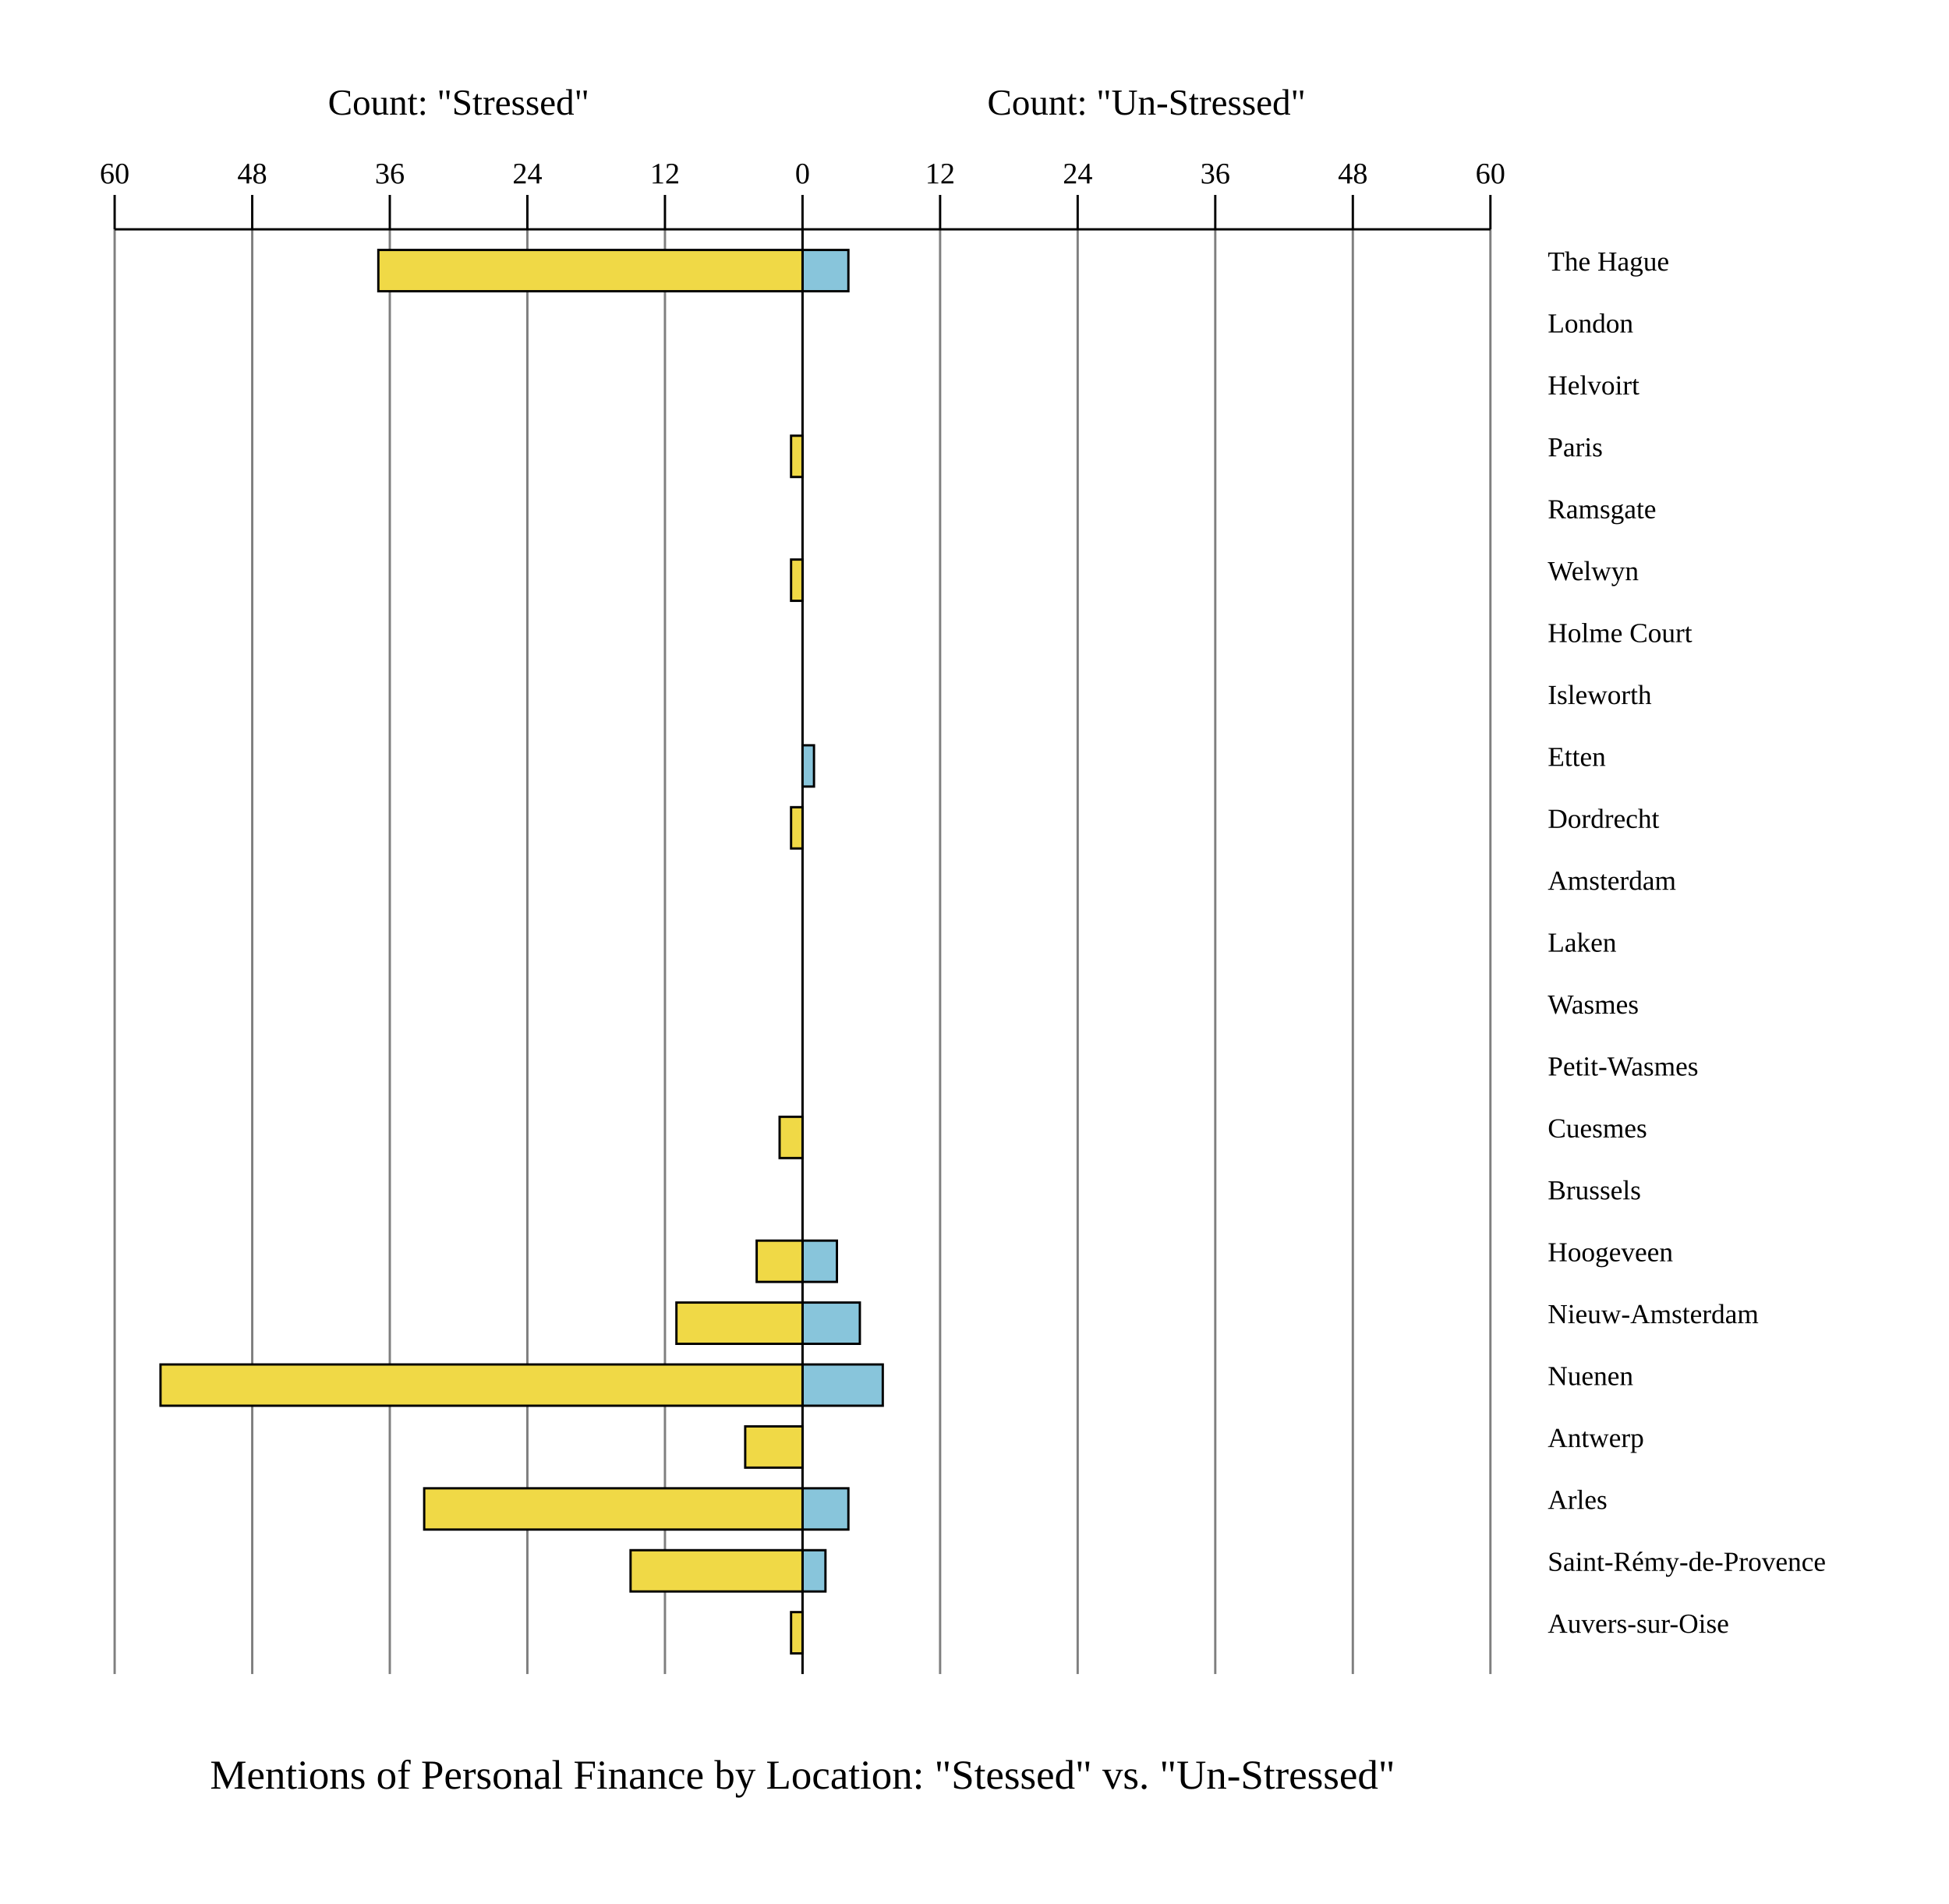
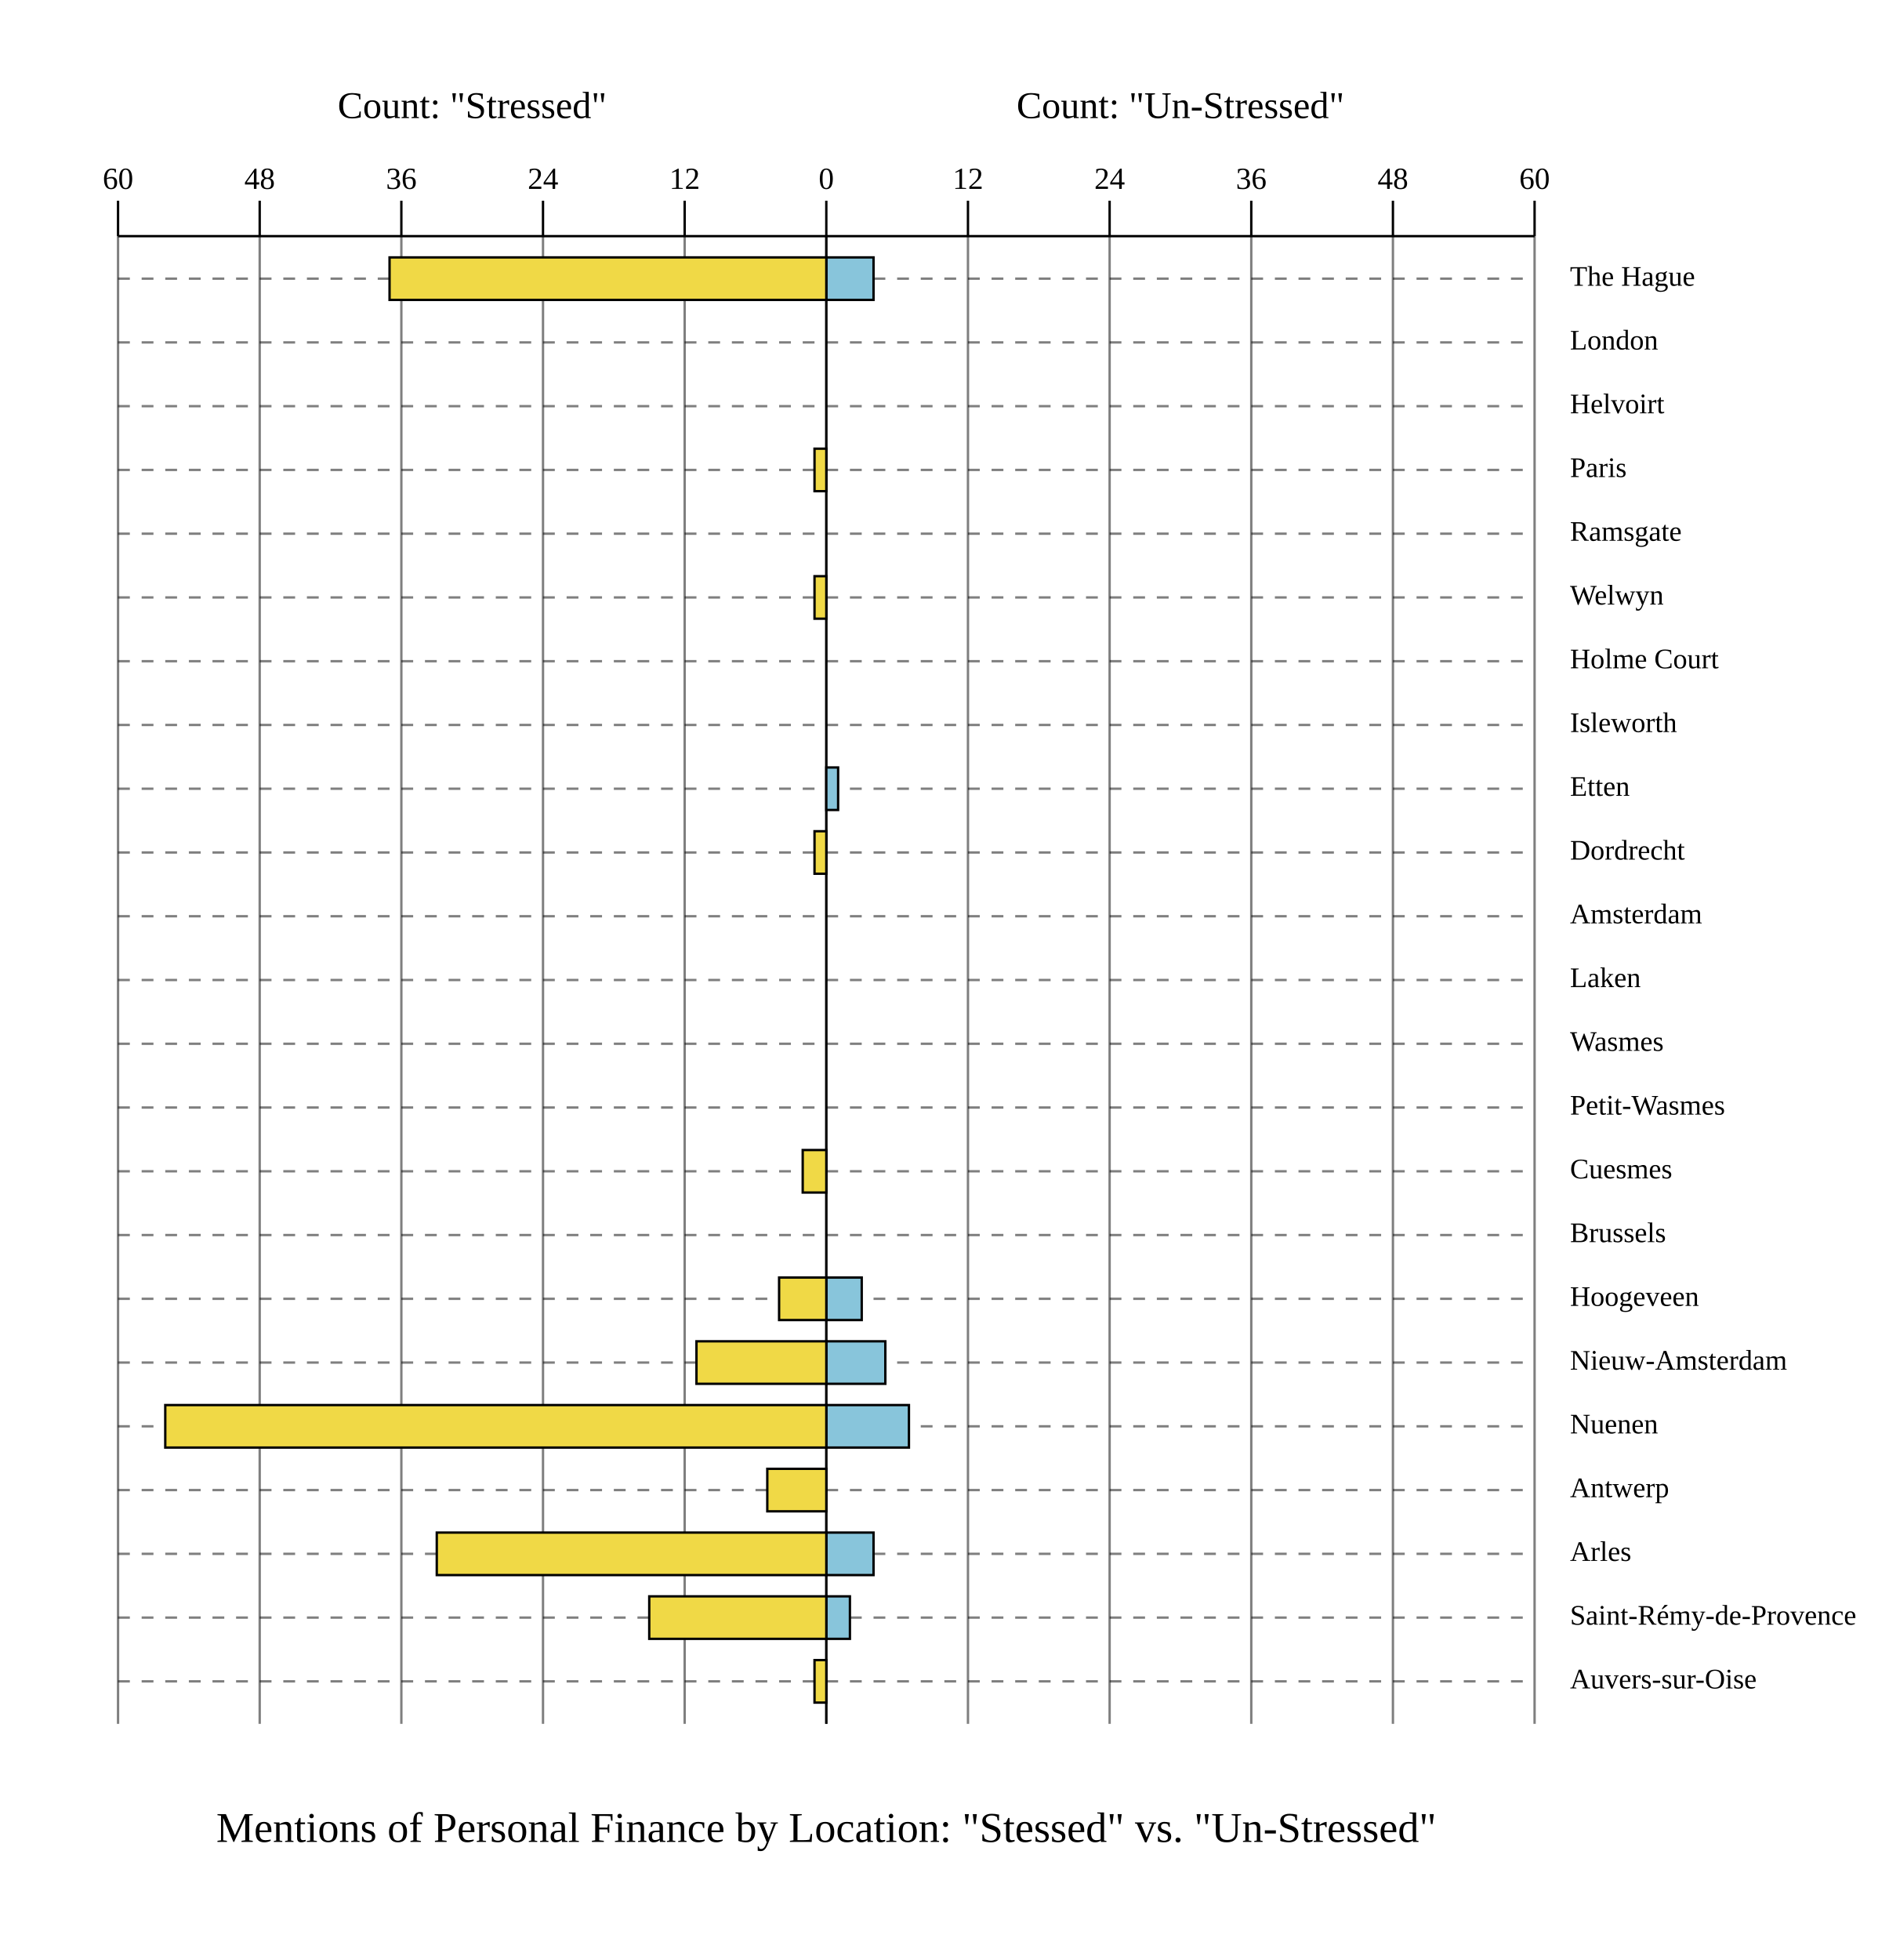
- <svg xmlns="http://www.w3.org/2000/svg" height="830" width="850">
+ <svg xmlns="http://www.w3.org/2000/svg" height="830" width="800">
  <g transform="translate(350, 100)">
    <line x1="-300" x2="300" y1="0" y2="0" stroke="black" />
    <line x1="0" x2="0" y1="0" y2="630" stroke="black" />
    <text x="150" y="-50" font-size="16" text-anchor="middle" font-weight="300">Count: "Un-Stressed"</text>
    <text x="-150" y="-50" font-size="16" text-anchor="middle" font-weight="300">Count: "Stressed"</text>
    <text x="0" y="680" font-size="18" text-anchor="middle" font-weight="300">Mentions of Personal Finance by Location: "Stessed" vs. "Un-Stressed"</text>
    <text y="-20" x="0" font-size="13" text-anchor="middle">0</text>
    <line y1="-15" y2="0" x1="0" x2="0" stroke="black" />
    <line y1="0" y2="630" x1="0" x2="0" stroke="black" opacity=".5" />
    <text y="-20" x="60" font-size="13" text-anchor="middle">12</text>
    <line y1="-15" y2="0" x1="60" x2="60" stroke="black" />
    <line y1="0" y2="630" x1="60" x2="60" stroke="black" opacity=".5" />
    <text y="-20" x="120" font-size="13" text-anchor="middle">24</text>
    <line y1="-15" y2="0" x1="120" x2="120" stroke="black" />
    <line y1="0" y2="630" x1="120" x2="120" stroke="black" opacity=".5" />
    <text y="-20" x="180" font-size="13" text-anchor="middle">36</text>
    <line y1="-15" y2="0" x1="180" x2="180" stroke="black" />
    <line y1="0" y2="630" x1="180" x2="180" stroke="black" opacity=".5" />
    <text y="-20" x="240" font-size="13" text-anchor="middle">48</text>
    <line y1="-15" y2="0" x1="240" x2="240" stroke="black" />
    <line y1="0" y2="630" x1="240" x2="240" stroke="black" opacity=".5" />
    <text y="-20" x="300" font-size="13" text-anchor="middle">60</text>
    <line y1="-15" y2="0" x1="300" x2="300" stroke="black" />
    <line y1="0" y2="630" x1="300" x2="300" stroke="black" opacity=".5" />
    <text y="-20" x="-300" font-size="13" text-anchor="middle">60</text>
    <line y1="-15" y2="0" x1="-300" x2="-300" stroke="black" />
    <line y1="0" y2="630" x1="-300" x2="-300" stroke="black" opacity=".5" />
    <text y="-20" x="-240" font-size="13" text-anchor="middle">48</text>
    <line y1="-15" y2="0" x1="-240" x2="-240" stroke="black" />
    <line y1="0" y2="630" x1="-240" x2="-240" stroke="black" opacity=".5" />
    <text y="-20" x="-180" font-size="13" text-anchor="middle">36</text>
    <line y1="-15" y2="0" x1="-180" x2="-180" stroke="black" />
    <line y1="0" y2="630" x1="-180" x2="-180" stroke="black" opacity=".5" />
    <text y="-20" x="-120" font-size="13" text-anchor="middle">24</text>
    <line y1="-15" y2="0" x1="-120" x2="-120" stroke="black" />
    <line y1="0" y2="630" x1="-120" x2="-120" stroke="black" opacity=".5" />
    <text y="-20" x="-60" font-size="13" text-anchor="middle">12</text>
    <line y1="-15" y2="0" x1="-60" x2="-60" stroke="black" />
    <line y1="0" y2="630" x1="-60" x2="-60" stroke="black" opacity=".5" />
+     <line x1="-300" x2="300" y1="18" y2="18" stroke="black" opacity=".5" stroke-dasharray="5,5" />
    <rect x="0" width="20" y="9" height="18" fill="#88c5db" stroke-width="1" stroke="black" />
-     <text x="325" y="18" text-anchor="start" font-size="12">The Hague</text>
+     <text x="315" y="21" text-anchor="start" font-size="12">The Hague</text>
+     <line x1="-300" x2="300" y1="45" y2="45" stroke="black" opacity=".5" stroke-dasharray="5,5" />
    <rect x="0" width="0" y="36" height="18" fill="#88c5db" stroke-width="1" stroke="black" />
-     <text x="325" y="45" text-anchor="start" font-size="12">London</text>
+     <text x="315" y="48" text-anchor="start" font-size="12">London</text>
+     <line x1="-300" x2="300" y1="72" y2="72" stroke="black" opacity=".5" stroke-dasharray="5,5" />
    <rect x="0" width="0" y="63" height="18" fill="#88c5db" stroke-width="1" stroke="black" />
-     <text x="325" y="72" text-anchor="start" font-size="12">Helvoirt</text>
+     <text x="315" y="75" text-anchor="start" font-size="12">Helvoirt</text>
+     <line x1="-300" x2="300" y1="99" y2="99" stroke="black" opacity=".5" stroke-dasharray="5,5" />
    <rect x="0" width="0" y="90" height="18" fill="#88c5db" stroke-width="1" stroke="black" />
-     <text x="325" y="99" text-anchor="start" font-size="12">Paris</text>
+     <text x="315" y="102" text-anchor="start" font-size="12">Paris</text>
+     <line x1="-300" x2="300" y1="126" y2="126" stroke="black" opacity=".5" stroke-dasharray="5,5" />
    <rect x="0" width="0" y="117" height="18" fill="#88c5db" stroke-width="1" stroke="black" />
-     <text x="325" y="126" text-anchor="start" font-size="12">Ramsgate</text>
+     <text x="315" y="129" text-anchor="start" font-size="12">Ramsgate</text>
+     <line x1="-300" x2="300" y1="153" y2="153" stroke="black" opacity=".5" stroke-dasharray="5,5" />
    <rect x="0" width="0" y="144" height="18" fill="#88c5db" stroke-width="1" stroke="black" />
-     <text x="325" y="153" text-anchor="start" font-size="12">Welwyn</text>
+     <text x="315" y="156" text-anchor="start" font-size="12">Welwyn</text>
+     <line x1="-300" x2="300" y1="180" y2="180" stroke="black" opacity=".5" stroke-dasharray="5,5" />
    <rect x="0" width="0" y="171" height="18" fill="#88c5db" stroke-width="1" stroke="black" />
-     <text x="325" y="180" text-anchor="start" font-size="12">Holme Court</text>
+     <text x="315" y="183" text-anchor="start" font-size="12">Holme Court</text>
+     <line x1="-300" x2="300" y1="207" y2="207" stroke="black" opacity=".5" stroke-dasharray="5,5" />
    <rect x="0" width="0" y="198" height="18" fill="#88c5db" stroke-width="1" stroke="black" />
-     <text x="325" y="207" text-anchor="start" font-size="12">Isleworth</text>
+     <text x="315" y="210" text-anchor="start" font-size="12">Isleworth</text>
+     <line x1="-300" x2="300" y1="234" y2="234" stroke="black" opacity=".5" stroke-dasharray="5,5" />
    <rect x="0" width="5" y="225" height="18" fill="#88c5db" stroke-width="1" stroke="black" />
-     <text x="325" y="234" text-anchor="start" font-size="12">Etten</text>
+     <text x="315" y="237" text-anchor="start" font-size="12">Etten</text>
+     <line x1="-300" x2="300" y1="261" y2="261" stroke="black" opacity=".5" stroke-dasharray="5,5" />
    <rect x="0" width="0" y="252" height="18" fill="#88c5db" stroke-width="1" stroke="black" />
-     <text x="325" y="261" text-anchor="start" font-size="12">Dordrecht</text>
+     <text x="315" y="264" text-anchor="start" font-size="12">Dordrecht</text>
+     <line x1="-300" x2="300" y1="288" y2="288" stroke="black" opacity=".5" stroke-dasharray="5,5" />
    <rect x="0" width="0" y="279" height="18" fill="#88c5db" stroke-width="1" stroke="black" />
-     <text x="325" y="288" text-anchor="start" font-size="12">Amsterdam</text>
+     <text x="315" y="291" text-anchor="start" font-size="12">Amsterdam</text>
+     <line x1="-300" x2="300" y1="315" y2="315" stroke="black" opacity=".5" stroke-dasharray="5,5" />
    <rect x="0" width="0" y="306" height="18" fill="#88c5db" stroke-width="1" stroke="black" />
-     <text x="325" y="315" text-anchor="start" font-size="12">Laken</text>
+     <text x="315" y="318" text-anchor="start" font-size="12">Laken</text>
+     <line x1="-300" x2="300" y1="342" y2="342" stroke="black" opacity=".5" stroke-dasharray="5,5" />
    <rect x="0" width="0" y="333" height="18" fill="#88c5db" stroke-width="1" stroke="black" />
-     <text x="325" y="342" text-anchor="start" font-size="12">Wasmes</text>
+     <text x="315" y="345" text-anchor="start" font-size="12">Wasmes</text>
+     <line x1="-300" x2="300" y1="369" y2="369" stroke="black" opacity=".5" stroke-dasharray="5,5" />
    <rect x="0" width="0" y="360" height="18" fill="#88c5db" stroke-width="1" stroke="black" />
-     <text x="325" y="369" text-anchor="start" font-size="12">Petit-Wasmes</text>
+     <text x="315" y="372" text-anchor="start" font-size="12">Petit-Wasmes</text>
+     <line x1="-300" x2="300" y1="396" y2="396" stroke="black" opacity=".5" stroke-dasharray="5,5" />
    <rect x="0" width="0" y="387" height="18" fill="#88c5db" stroke-width="1" stroke="black" />
-     <text x="325" y="396" text-anchor="start" font-size="12">Cuesmes</text>
+     <text x="315" y="399" text-anchor="start" font-size="12">Cuesmes</text>
+     <line x1="-300" x2="300" y1="423" y2="423" stroke="black" opacity=".5" stroke-dasharray="5,5" />
    <rect x="0" width="0" y="414" height="18" fill="#88c5db" stroke-width="1" stroke="black" />
-     <text x="325" y="423" text-anchor="start" font-size="12">Brussels</text>
+     <text x="315" y="426" text-anchor="start" font-size="12">Brussels</text>
+     <line x1="-300" x2="300" y1="450" y2="450" stroke="black" opacity=".5" stroke-dasharray="5,5" />
    <rect x="0" width="15" y="441" height="18" fill="#88c5db" stroke-width="1" stroke="black" />
-     <text x="325" y="450" text-anchor="start" font-size="12">Hoogeveen</text>
+     <text x="315" y="453" text-anchor="start" font-size="12">Hoogeveen</text>
+     <line x1="-300" x2="300" y1="477" y2="477" stroke="black" opacity=".5" stroke-dasharray="5,5" />
    <rect x="0" width="25" y="468" height="18" fill="#88c5db" stroke-width="1" stroke="black" />
-     <text x="325" y="477" text-anchor="start" font-size="12">Nieuw-Amsterdam</text>
+     <text x="315" y="480" text-anchor="start" font-size="12">Nieuw-Amsterdam</text>
+     <line x1="-300" x2="300" y1="504" y2="504" stroke="black" opacity=".5" stroke-dasharray="5,5" />
    <rect x="0" width="35" y="495" height="18" fill="#88c5db" stroke-width="1" stroke="black" />
-     <text x="325" y="504" text-anchor="start" font-size="12">Nuenen</text>
+     <text x="315" y="507" text-anchor="start" font-size="12">Nuenen</text>
+     <line x1="-300" x2="300" y1="531" y2="531" stroke="black" opacity=".5" stroke-dasharray="5,5" />
    <rect x="0" width="0" y="522" height="18" fill="#88c5db" stroke-width="1" stroke="black" />
-     <text x="325" y="531" text-anchor="start" font-size="12">Antwerp</text>
+     <text x="315" y="534" text-anchor="start" font-size="12">Antwerp</text>
+     <line x1="-300" x2="300" y1="558" y2="558" stroke="black" opacity=".5" stroke-dasharray="5,5" />
    <rect x="0" width="20" y="549" height="18" fill="#88c5db" stroke-width="1" stroke="black" />
-     <text x="325" y="558" text-anchor="start" font-size="12">Arles</text>
+     <text x="315" y="561" text-anchor="start" font-size="12">Arles</text>
+     <line x1="-300" x2="300" y1="585" y2="585" stroke="black" opacity=".5" stroke-dasharray="5,5" />
    <rect x="0" width="10" y="576" height="18" fill="#88c5db" stroke-width="1" stroke="black" />
-     <text x="325" y="585" text-anchor="start" font-size="12">Saint-Rémy-de-Provence</text>
+     <text x="315" y="588" text-anchor="start" font-size="12">Saint-Rémy-de-Provence</text>
+     <line x1="-300" x2="300" y1="612" y2="612" stroke="black" opacity=".5" stroke-dasharray="5,5" />
    <rect x="0" width="0" y="603" height="18" fill="#88c5db" stroke-width="1" stroke="black" />
-     <text x="325" y="612" text-anchor="start" font-size="12">Auvers-sur-Oise</text>
+     <text x="315" y="615" text-anchor="start" font-size="12">Auvers-sur-Oise</text>
    <rect x="-185" width="185" y="9" height="18" fill="#f0d946" stroke-width="1" stroke="black" />
    <rect x="-0" width="0" y="36" height="18" fill="#f0d946" stroke-width="1" stroke="black" />
    <rect x="-0" width="0" y="63" height="18" fill="#f0d946" stroke-width="1" stroke="black" />
    <rect x="-5" width="5" y="90" height="18" fill="#f0d946" stroke-width="1" stroke="black" />
    <rect x="-0" width="0" y="117" height="18" fill="#f0d946" stroke-width="1" stroke="black" />
    <rect x="-5" width="5" y="144" height="18" fill="#f0d946" stroke-width="1" stroke="black" />
    <rect x="-0" width="0" y="171" height="18" fill="#f0d946" stroke-width="1" stroke="black" />
    <rect x="-0" width="0" y="198" height="18" fill="#f0d946" stroke-width="1" stroke="black" />
    <rect x="-0" width="0" y="225" height="18" fill="#f0d946" stroke-width="1" stroke="black" />
    <rect x="-5" width="5" y="252" height="18" fill="#f0d946" stroke-width="1" stroke="black" />
    <rect x="-0" width="0" y="279" height="18" fill="#f0d946" stroke-width="1" stroke="black" />
    <rect x="-0" width="0" y="306" height="18" fill="#f0d946" stroke-width="1" stroke="black" />
    <rect x="-0" width="0" y="333" height="18" fill="#f0d946" stroke-width="1" stroke="black" />
    <rect x="-0" width="0" y="360" height="18" fill="#f0d946" stroke-width="1" stroke="black" />
    <rect x="-10" width="10" y="387" height="18" fill="#f0d946" stroke-width="1" stroke="black" />
    <rect x="-0" width="0" y="414" height="18" fill="#f0d946" stroke-width="1" stroke="black" />
    <rect x="-20" width="20" y="441" height="18" fill="#f0d946" stroke-width="1" stroke="black" />
    <rect x="-55" width="55" y="468" height="18" fill="#f0d946" stroke-width="1" stroke="black" />
    <rect x="-280" width="280" y="495" height="18" fill="#f0d946" stroke-width="1" stroke="black" />
    <rect x="-25" width="25" y="522" height="18" fill="#f0d946" stroke-width="1" stroke="black" />
    <rect x="-165" width="165" y="549" height="18" fill="#f0d946" stroke-width="1" stroke="black" />
    <rect x="-75" width="75" y="576" height="18" fill="#f0d946" stroke-width="1" stroke="black" />
    <rect x="-5" width="5" y="603" height="18" fill="#f0d946" stroke-width="1" stroke="black" />
  </g>
</svg>
